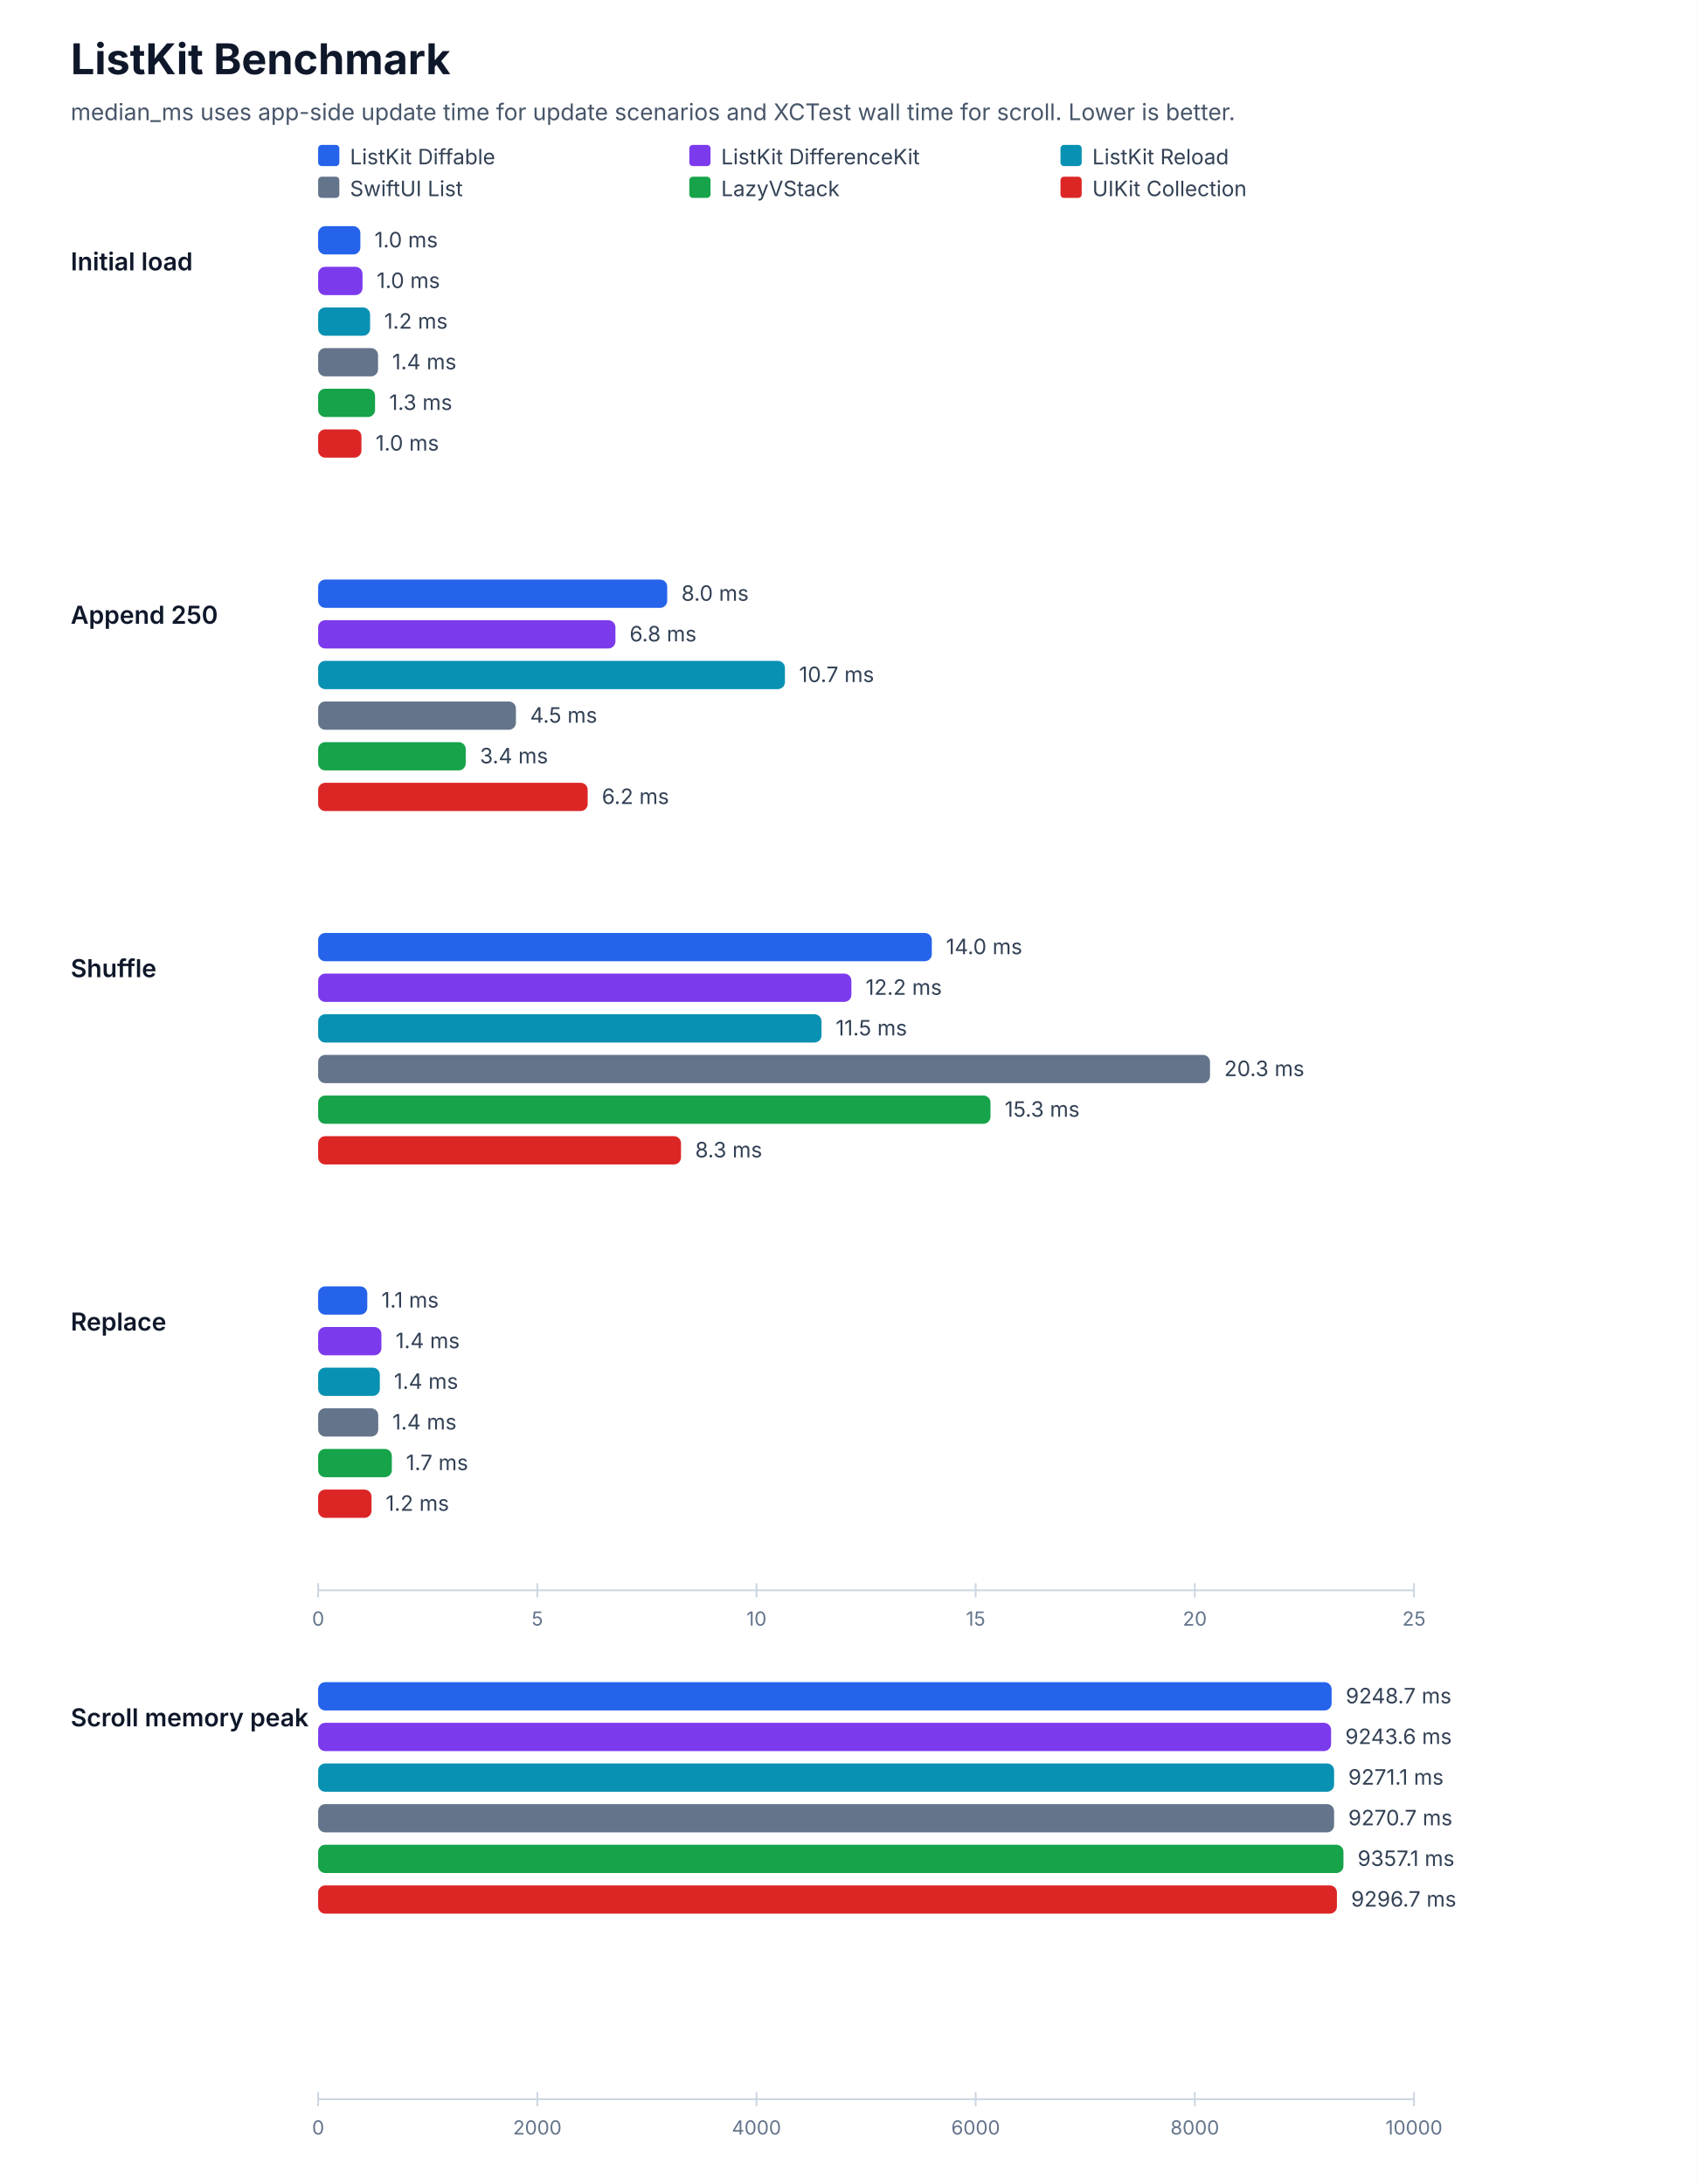
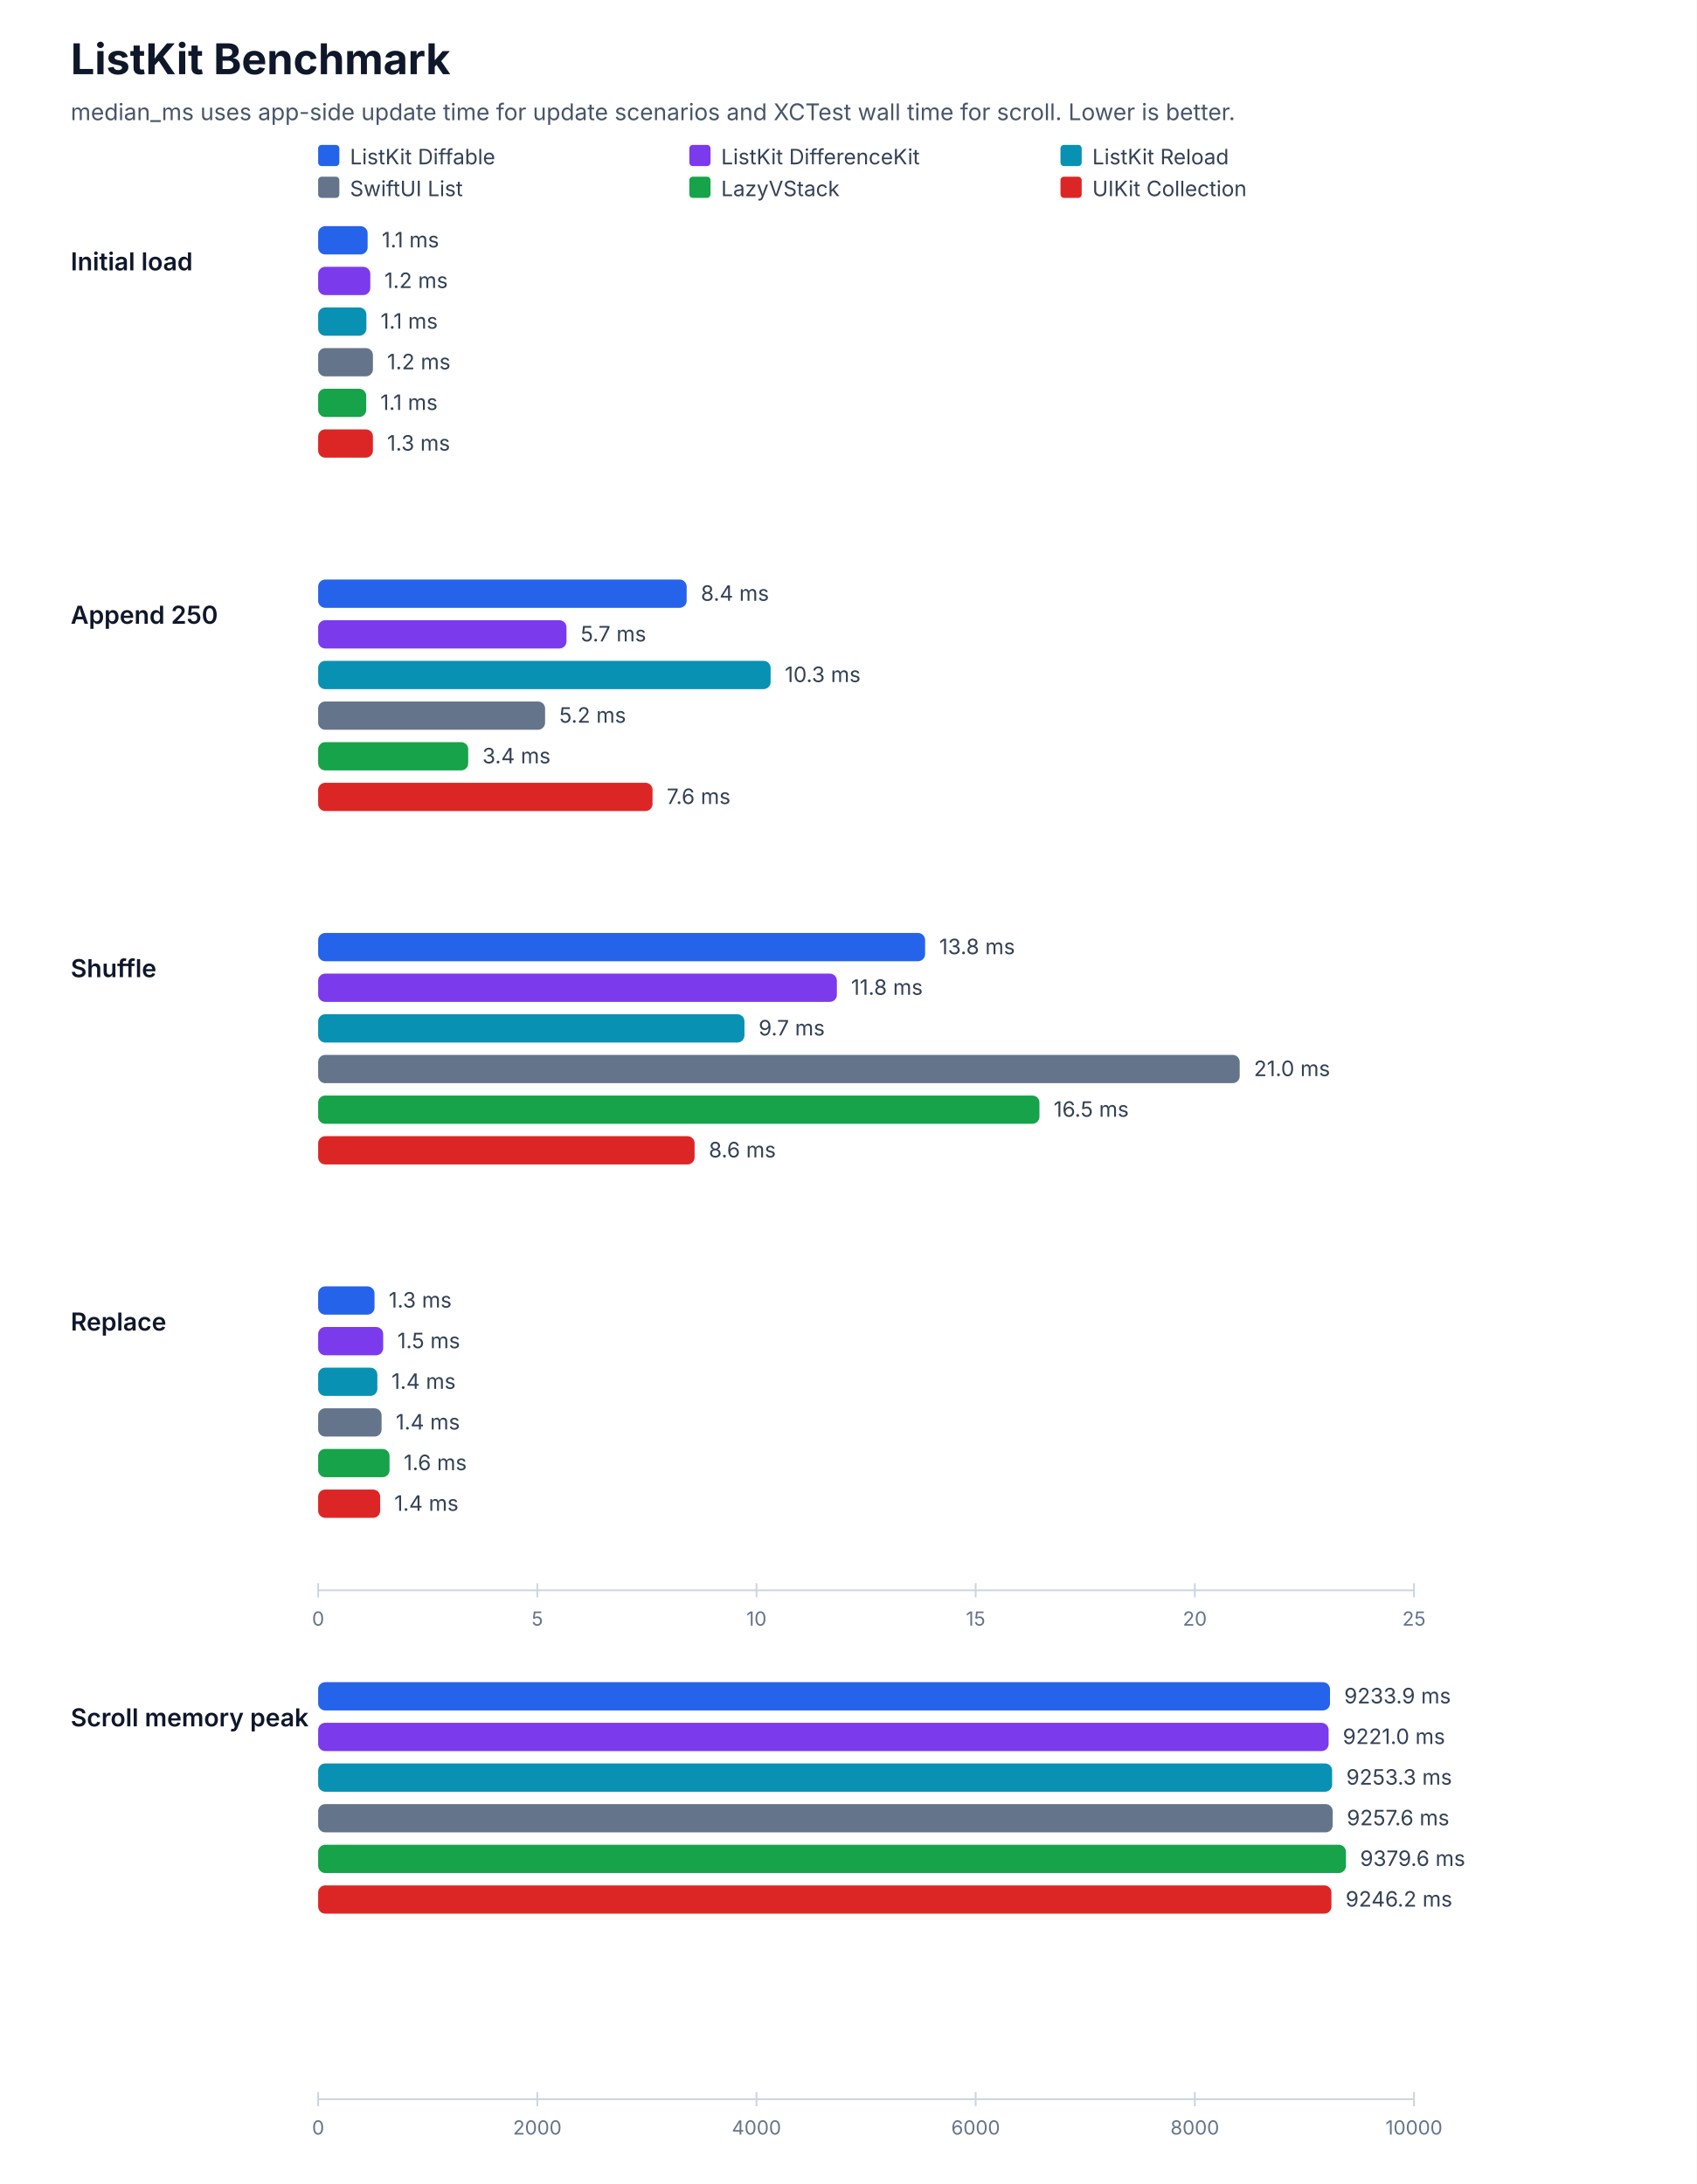
<svg xmlns="http://www.w3.org/2000/svg" width="960" height="1236" viewBox="0 0 960 1236">
  <rect width="100%" height="100%" fill="#ffffff" />
  <text x="40" y="42" font-family="Inter, -apple-system, BlinkMacSystemFont, Segoe UI, sans-serif" font-size="24" font-weight="700" fill="#0f172a">ListKit Benchmark</text>
  <text x="40" y="68" font-family="Inter, -apple-system, BlinkMacSystemFont, Segoe UI, sans-serif" font-size="13" fill="#475569">median_ms uses app-side update time for update scenarios and XCTest wall time for scroll. Lower is better.</text>
  <rect x="180" y="82" width="12" height="12" rx="2" fill="#2563eb" />
  <text x="198" y="93" font-family="Inter, -apple-system, BlinkMacSystemFont, Segoe UI, sans-serif" font-size="12" fill="#334155">ListKit Diffable</text>
  <rect x="390" y="82" width="12" height="12" rx="2" fill="#7c3aed" />
  <text x="408" y="93" font-family="Inter, -apple-system, BlinkMacSystemFont, Segoe UI, sans-serif" font-size="12" fill="#334155">ListKit DifferenceKit</text>
  <rect x="600" y="82" width="12" height="12" rx="2" fill="#0891b2" />
  <text x="618" y="93" font-family="Inter, -apple-system, BlinkMacSystemFont, Segoe UI, sans-serif" font-size="12" fill="#334155">ListKit Reload</text>
  <rect x="180" y="100" width="12" height="12" rx="2" fill="#64748b" />
  <text x="198" y="111" font-family="Inter, -apple-system, BlinkMacSystemFont, Segoe UI, sans-serif" font-size="12" fill="#334155">SwiftUI List</text>
  <rect x="390" y="100" width="12" height="12" rx="2" fill="#16a34a" />
  <text x="408" y="111" font-family="Inter, -apple-system, BlinkMacSystemFont, Segoe UI, sans-serif" font-size="12" fill="#334155">LazyVStack</text>
  <rect x="600" y="100" width="12" height="12" rx="2" fill="#dc2626" />
  <text x="618" y="111" font-family="Inter, -apple-system, BlinkMacSystemFont, Segoe UI, sans-serif" font-size="12" fill="#334155">UIKit Collection</text>
  <line x1="180" y1="900" x2="800" y2="900" stroke="#cbd5e1" />
  <line x1="180.0" y1="896" x2="180.0" y2="904" stroke="#cbd5e1" />
  <text x="180.0" y="920" text-anchor="middle" font-family="Inter, -apple-system, BlinkMacSystemFont, Segoe UI, sans-serif" font-size="11" fill="#64748b">0</text>
  <line x1="304.0" y1="896" x2="304.0" y2="904" stroke="#cbd5e1" />
  <text x="304.0" y="920" text-anchor="middle" font-family="Inter, -apple-system, BlinkMacSystemFont, Segoe UI, sans-serif" font-size="11" fill="#64748b">5</text>
  <line x1="428.0" y1="896" x2="428.0" y2="904" stroke="#cbd5e1" />
  <text x="428.0" y="920" text-anchor="middle" font-family="Inter, -apple-system, BlinkMacSystemFont, Segoe UI, sans-serif" font-size="11" fill="#64748b">10</text>
  <line x1="552.0" y1="896" x2="552.0" y2="904" stroke="#cbd5e1" />
  <text x="552.0" y="920" text-anchor="middle" font-family="Inter, -apple-system, BlinkMacSystemFont, Segoe UI, sans-serif" font-size="11" fill="#64748b">15</text>
  <line x1="676.0" y1="896" x2="676.0" y2="904" stroke="#cbd5e1" />
  <text x="676.0" y="920" text-anchor="middle" font-family="Inter, -apple-system, BlinkMacSystemFont, Segoe UI, sans-serif" font-size="11" fill="#64748b">20</text>
  <line x1="800.0" y1="896" x2="800.0" y2="904" stroke="#cbd5e1" />
  <text x="800.0" y="920" text-anchor="middle" font-family="Inter, -apple-system, BlinkMacSystemFont, Segoe UI, sans-serif" font-size="11" fill="#64748b">25</text>
  <line x1="180" y1="1188" x2="800" y2="1188" stroke="#cbd5e1" />
  <line x1="180.0" y1="1184" x2="180.0" y2="1192" stroke="#cbd5e1" />
  <text x="180.0" y="1208" text-anchor="middle" font-family="Inter, -apple-system, BlinkMacSystemFont, Segoe UI, sans-serif" font-size="11" fill="#64748b">0</text>
  <line x1="304.0" y1="1184" x2="304.0" y2="1192" stroke="#cbd5e1" />
  <text x="304.0" y="1208" text-anchor="middle" font-family="Inter, -apple-system, BlinkMacSystemFont, Segoe UI, sans-serif" font-size="11" fill="#64748b">2000</text>
  <line x1="428.0" y1="1184" x2="428.0" y2="1192" stroke="#cbd5e1" />
  <text x="428.0" y="1208" text-anchor="middle" font-family="Inter, -apple-system, BlinkMacSystemFont, Segoe UI, sans-serif" font-size="11" fill="#64748b">4000</text>
  <line x1="552.0" y1="1184" x2="552.0" y2="1192" stroke="#cbd5e1" />
  <text x="552.0" y="1208" text-anchor="middle" font-family="Inter, -apple-system, BlinkMacSystemFont, Segoe UI, sans-serif" font-size="11" fill="#64748b">6000</text>
  <line x1="676.0" y1="1184" x2="676.0" y2="1192" stroke="#cbd5e1" />
  <text x="676.0" y="1208" text-anchor="middle" font-family="Inter, -apple-system, BlinkMacSystemFont, Segoe UI, sans-serif" font-size="11" fill="#64748b">8000</text>
  <line x1="800.0" y1="1184" x2="800.0" y2="1192" stroke="#cbd5e1" />
  <text x="800.0" y="1208" text-anchor="middle" font-family="Inter, -apple-system, BlinkMacSystemFont, Segoe UI, sans-serif" font-size="11" fill="#64748b">10000</text>
  <text x="40" y="153" font-family="Inter, -apple-system, BlinkMacSystemFont, Segoe UI, sans-serif" font-size="14" font-weight="600" fill="#0f172a">Initial load</text>
-   <rect x="180" y="128" width="23.9" height="16" rx="4" fill="#2563eb" />
-   <text x="211.9" y="140" font-family="Inter, -apple-system, BlinkMacSystemFont, Segoe UI, sans-serif" font-size="12" fill="#334155">1.0 ms</text>
-   <rect x="180" y="151" width="25.1" height="16" rx="4" fill="#7c3aed" />
-   <text x="213.1" y="163" font-family="Inter, -apple-system, BlinkMacSystemFont, Segoe UI, sans-serif" font-size="12" fill="#334155">1.0 ms</text>
-   <rect x="180" y="174" width="29.4" height="16" rx="4" fill="#0891b2" />
-   <text x="217.4" y="186" font-family="Inter, -apple-system, BlinkMacSystemFont, Segoe UI, sans-serif" font-size="12" fill="#334155">1.2 ms</text>
-   <rect x="180" y="197" width="33.9" height="16" rx="4" fill="#64748b" />
-   <text x="221.9" y="209" font-family="Inter, -apple-system, BlinkMacSystemFont, Segoe UI, sans-serif" font-size="12" fill="#334155">1.4 ms</text>
-   <rect x="180" y="220" width="32.2" height="16" rx="4" fill="#16a34a" />
-   <text x="220.2" y="232" font-family="Inter, -apple-system, BlinkMacSystemFont, Segoe UI, sans-serif" font-size="12" fill="#334155">1.3 ms</text>
-   <rect x="180" y="243" width="24.5" height="16" rx="4" fill="#dc2626" />
-   <text x="212.5" y="255" font-family="Inter, -apple-system, BlinkMacSystemFont, Segoe UI, sans-serif" font-size="12" fill="#334155">1.0 ms</text>
+   <rect x="180" y="128" width="28.0" height="16" rx="4" fill="#2563eb" />
+   <text x="216.0" y="140" font-family="Inter, -apple-system, BlinkMacSystemFont, Segoe UI, sans-serif" font-size="12" fill="#334155">1.1 ms</text>
+   <rect x="180" y="151" width="29.5" height="16" rx="4" fill="#7c3aed" />
+   <text x="217.5" y="163" font-family="Inter, -apple-system, BlinkMacSystemFont, Segoe UI, sans-serif" font-size="12" fill="#334155">1.2 ms</text>
+   <rect x="180" y="174" width="27.3" height="16" rx="4" fill="#0891b2" />
+   <text x="215.3" y="186" font-family="Inter, -apple-system, BlinkMacSystemFont, Segoe UI, sans-serif" font-size="12" fill="#334155">1.1 ms</text>
+   <rect x="180" y="197" width="31.0" height="16" rx="4" fill="#64748b" />
+   <text x="219.0" y="209" font-family="Inter, -apple-system, BlinkMacSystemFont, Segoe UI, sans-serif" font-size="12" fill="#334155">1.2 ms</text>
+   <rect x="180" y="220" width="27.2" height="16" rx="4" fill="#16a34a" />
+   <text x="215.2" y="232" font-family="Inter, -apple-system, BlinkMacSystemFont, Segoe UI, sans-serif" font-size="12" fill="#334155">1.1 ms</text>
+   <rect x="180" y="243" width="31.0" height="16" rx="4" fill="#dc2626" />
+   <text x="219.0" y="255" font-family="Inter, -apple-system, BlinkMacSystemFont, Segoe UI, sans-serif" font-size="12" fill="#334155">1.3 ms</text>
  <text x="40" y="353" font-family="Inter, -apple-system, BlinkMacSystemFont, Segoe UI, sans-serif" font-size="14" font-weight="600" fill="#0f172a">Append 250</text>
-   <rect x="180" y="328" width="197.5" height="16" rx="4" fill="#2563eb" />
-   <text x="385.5" y="340" font-family="Inter, -apple-system, BlinkMacSystemFont, Segoe UI, sans-serif" font-size="12" fill="#334155">8.0 ms</text>
-   <rect x="180" y="351" width="168.2" height="16" rx="4" fill="#7c3aed" />
-   <text x="356.2" y="363" font-family="Inter, -apple-system, BlinkMacSystemFont, Segoe UI, sans-serif" font-size="12" fill="#334155">6.8 ms</text>
-   <rect x="180" y="374" width="264.1" height="16" rx="4" fill="#0891b2" />
-   <text x="452.1" y="386" font-family="Inter, -apple-system, BlinkMacSystemFont, Segoe UI, sans-serif" font-size="12" fill="#334155">10.7 ms</text>
-   <rect x="180" y="397" width="111.9" height="16" rx="4" fill="#64748b" />
-   <text x="299.9" y="409" font-family="Inter, -apple-system, BlinkMacSystemFont, Segoe UI, sans-serif" font-size="12" fill="#334155">4.5 ms</text>
-   <rect x="180" y="420" width="83.5" height="16" rx="4" fill="#16a34a" />
-   <text x="271.5" y="432" font-family="Inter, -apple-system, BlinkMacSystemFont, Segoe UI, sans-serif" font-size="12" fill="#334155">3.4 ms</text>
-   <rect x="180" y="443" width="152.5" height="16" rx="4" fill="#dc2626" />
-   <text x="340.5" y="455" font-family="Inter, -apple-system, BlinkMacSystemFont, Segoe UI, sans-serif" font-size="12" fill="#334155">6.2 ms</text>
+   <rect x="180" y="328" width="208.5" height="16" rx="4" fill="#2563eb" />
+   <text x="396.5" y="340" font-family="Inter, -apple-system, BlinkMacSystemFont, Segoe UI, sans-serif" font-size="12" fill="#334155">8.4 ms</text>
+   <rect x="180" y="351" width="140.5" height="16" rx="4" fill="#7c3aed" />
+   <text x="328.5" y="363" font-family="Inter, -apple-system, BlinkMacSystemFont, Segoe UI, sans-serif" font-size="12" fill="#334155">5.7 ms</text>
+   <rect x="180" y="374" width="256.0" height="16" rx="4" fill="#0891b2" />
+   <text x="444.0" y="386" font-family="Inter, -apple-system, BlinkMacSystemFont, Segoe UI, sans-serif" font-size="12" fill="#334155">10.3 ms</text>
+   <rect x="180" y="397" width="128.4" height="16" rx="4" fill="#64748b" />
+   <text x="316.4" y="409" font-family="Inter, -apple-system, BlinkMacSystemFont, Segoe UI, sans-serif" font-size="12" fill="#334155">5.2 ms</text>
+   <rect x="180" y="420" width="84.9" height="16" rx="4" fill="#16a34a" />
+   <text x="272.9" y="432" font-family="Inter, -apple-system, BlinkMacSystemFont, Segoe UI, sans-serif" font-size="12" fill="#334155">3.4 ms</text>
+   <rect x="180" y="443" width="189.2" height="16" rx="4" fill="#dc2626" />
+   <text x="377.2" y="455" font-family="Inter, -apple-system, BlinkMacSystemFont, Segoe UI, sans-serif" font-size="12" fill="#334155">7.6 ms</text>
  <text x="40" y="553" font-family="Inter, -apple-system, BlinkMacSystemFont, Segoe UI, sans-serif" font-size="14" font-weight="600" fill="#0f172a">Shuffle</text>
-   <rect x="180" y="528" width="347.2" height="16" rx="4" fill="#2563eb" />
-   <text x="535.2" y="540" font-family="Inter, -apple-system, BlinkMacSystemFont, Segoe UI, sans-serif" font-size="12" fill="#334155">14.0 ms</text>
-   <rect x="180" y="551" width="301.7" height="16" rx="4" fill="#7c3aed" />
-   <text x="489.7" y="563" font-family="Inter, -apple-system, BlinkMacSystemFont, Segoe UI, sans-serif" font-size="12" fill="#334155">12.2 ms</text>
-   <rect x="180" y="574" width="284.8" height="16" rx="4" fill="#0891b2" />
-   <text x="472.8" y="586" font-family="Inter, -apple-system, BlinkMacSystemFont, Segoe UI, sans-serif" font-size="12" fill="#334155">11.5 ms</text>
-   <rect x="180" y="597" width="504.6" height="16" rx="4" fill="#64748b" />
-   <text x="692.6" y="609" font-family="Inter, -apple-system, BlinkMacSystemFont, Segoe UI, sans-serif" font-size="12" fill="#334155">20.3 ms</text>
-   <rect x="180" y="620" width="380.4" height="16" rx="4" fill="#16a34a" />
-   <text x="568.4" y="632" font-family="Inter, -apple-system, BlinkMacSystemFont, Segoe UI, sans-serif" font-size="12" fill="#334155">15.3 ms</text>
-   <rect x="180" y="643" width="205.3" height="16" rx="4" fill="#dc2626" />
-   <text x="393.3" y="655" font-family="Inter, -apple-system, BlinkMacSystemFont, Segoe UI, sans-serif" font-size="12" fill="#334155">8.3 ms</text>
+   <rect x="180" y="528" width="343.4" height="16" rx="4" fill="#2563eb" />
+   <text x="531.4" y="540" font-family="Inter, -apple-system, BlinkMacSystemFont, Segoe UI, sans-serif" font-size="12" fill="#334155">13.8 ms</text>
+   <rect x="180" y="551" width="293.5" height="16" rx="4" fill="#7c3aed" />
+   <text x="481.5" y="563" font-family="Inter, -apple-system, BlinkMacSystemFont, Segoe UI, sans-serif" font-size="12" fill="#334155">11.8 ms</text>
+   <rect x="180" y="574" width="241.2" height="16" rx="4" fill="#0891b2" />
+   <text x="429.2" y="586" font-family="Inter, -apple-system, BlinkMacSystemFont, Segoe UI, sans-serif" font-size="12" fill="#334155">9.7 ms</text>
+   <rect x="180" y="597" width="521.4" height="16" rx="4" fill="#64748b" />
+   <text x="709.4" y="609" font-family="Inter, -apple-system, BlinkMacSystemFont, Segoe UI, sans-serif" font-size="12" fill="#334155">21.0 ms</text>
+   <rect x="180" y="620" width="408.1" height="16" rx="4" fill="#16a34a" />
+   <text x="596.1" y="632" font-family="Inter, -apple-system, BlinkMacSystemFont, Segoe UI, sans-serif" font-size="12" fill="#334155">16.5 ms</text>
+   <rect x="180" y="643" width="213.0" height="16" rx="4" fill="#dc2626" />
+   <text x="401.0" y="655" font-family="Inter, -apple-system, BlinkMacSystemFont, Segoe UI, sans-serif" font-size="12" fill="#334155">8.6 ms</text>
  <text x="40" y="753" font-family="Inter, -apple-system, BlinkMacSystemFont, Segoe UI, sans-serif" font-size="14" font-weight="600" fill="#0f172a">Replace</text>
-   <rect x="180" y="728" width="27.8" height="16" rx="4" fill="#2563eb" />
-   <text x="215.8" y="740" font-family="Inter, -apple-system, BlinkMacSystemFont, Segoe UI, sans-serif" font-size="12" fill="#334155">1.1 ms</text>
-   <rect x="180" y="751" width="35.8" height="16" rx="4" fill="#7c3aed" />
-   <text x="223.8" y="763" font-family="Inter, -apple-system, BlinkMacSystemFont, Segoe UI, sans-serif" font-size="12" fill="#334155">1.4 ms</text>
-   <rect x="180" y="774" width="34.9" height="16" rx="4" fill="#0891b2" />
-   <text x="222.9" y="786" font-family="Inter, -apple-system, BlinkMacSystemFont, Segoe UI, sans-serif" font-size="12" fill="#334155">1.4 ms</text>
-   <rect x="180" y="797" width="34.0" height="16" rx="4" fill="#64748b" />
-   <text x="222.0" y="809" font-family="Inter, -apple-system, BlinkMacSystemFont, Segoe UI, sans-serif" font-size="12" fill="#334155">1.4 ms</text>
-   <rect x="180" y="820" width="41.7" height="16" rx="4" fill="#16a34a" />
-   <text x="229.7" y="832" font-family="Inter, -apple-system, BlinkMacSystemFont, Segoe UI, sans-serif" font-size="12" fill="#334155">1.7 ms</text>
-   <rect x="180" y="843" width="30.2" height="16" rx="4" fill="#dc2626" />
-   <text x="218.2" y="855" font-family="Inter, -apple-system, BlinkMacSystemFont, Segoe UI, sans-serif" font-size="12" fill="#334155">1.2 ms</text>
+   <rect x="180" y="728" width="31.9" height="16" rx="4" fill="#2563eb" />
+   <text x="219.9" y="740" font-family="Inter, -apple-system, BlinkMacSystemFont, Segoe UI, sans-serif" font-size="12" fill="#334155">1.3 ms</text>
+   <rect x="180" y="751" width="36.8" height="16" rx="4" fill="#7c3aed" />
+   <text x="224.8" y="763" font-family="Inter, -apple-system, BlinkMacSystemFont, Segoe UI, sans-serif" font-size="12" fill="#334155">1.5 ms</text>
+   <rect x="180" y="774" width="33.5" height="16" rx="4" fill="#0891b2" />
+   <text x="221.5" y="786" font-family="Inter, -apple-system, BlinkMacSystemFont, Segoe UI, sans-serif" font-size="12" fill="#334155">1.4 ms</text>
+   <rect x="180" y="797" width="35.9" height="16" rx="4" fill="#64748b" />
+   <text x="223.9" y="809" font-family="Inter, -apple-system, BlinkMacSystemFont, Segoe UI, sans-serif" font-size="12" fill="#334155">1.4 ms</text>
+   <rect x="180" y="820" width="40.4" height="16" rx="4" fill="#16a34a" />
+   <text x="228.4" y="832" font-family="Inter, -apple-system, BlinkMacSystemFont, Segoe UI, sans-serif" font-size="12" fill="#334155">1.6 ms</text>
+   <rect x="180" y="843" width="35.1" height="16" rx="4" fill="#dc2626" />
+   <text x="223.1" y="855" font-family="Inter, -apple-system, BlinkMacSystemFont, Segoe UI, sans-serif" font-size="12" fill="#334155">1.4 ms</text>
  <text x="40" y="977" font-family="Inter, -apple-system, BlinkMacSystemFont, Segoe UI, sans-serif" font-size="14" font-weight="600" fill="#0f172a">Scroll memory peak</text>
-   <rect x="180" y="952" width="573.4" height="16" rx="4" fill="#2563eb" />
-   <text x="761.4" y="964" font-family="Inter, -apple-system, BlinkMacSystemFont, Segoe UI, sans-serif" font-size="12" fill="#334155">9248.7 ms</text>
-   <rect x="180" y="975" width="573.1" height="16" rx="4" fill="#7c3aed" />
-   <text x="761.1" y="987" font-family="Inter, -apple-system, BlinkMacSystemFont, Segoe UI, sans-serif" font-size="12" fill="#334155">9243.6 ms</text>
-   <rect x="180" y="998" width="574.8" height="16" rx="4" fill="#0891b2" />
-   <text x="762.8" y="1010" font-family="Inter, -apple-system, BlinkMacSystemFont, Segoe UI, sans-serif" font-size="12" fill="#334155">9271.1 ms</text>
-   <rect x="180" y="1021" width="574.8" height="16" rx="4" fill="#64748b" />
-   <text x="762.8" y="1033" font-family="Inter, -apple-system, BlinkMacSystemFont, Segoe UI, sans-serif" font-size="12" fill="#334155">9270.7 ms</text>
-   <rect x="180" y="1044" width="580.1" height="16" rx="4" fill="#16a34a" />
-   <text x="768.1" y="1056" font-family="Inter, -apple-system, BlinkMacSystemFont, Segoe UI, sans-serif" font-size="12" fill="#334155">9357.1 ms</text>
-   <rect x="180" y="1067" width="576.4" height="16" rx="4" fill="#dc2626" />
-   <text x="764.4" y="1079" font-family="Inter, -apple-system, BlinkMacSystemFont, Segoe UI, sans-serif" font-size="12" fill="#334155">9296.7 ms</text>
+   <rect x="180" y="952" width="572.5" height="16" rx="4" fill="#2563eb" />
+   <text x="760.5" y="964" font-family="Inter, -apple-system, BlinkMacSystemFont, Segoe UI, sans-serif" font-size="12" fill="#334155">9233.9 ms</text>
+   <rect x="180" y="975" width="571.7" height="16" rx="4" fill="#7c3aed" />
+   <text x="759.7" y="987" font-family="Inter, -apple-system, BlinkMacSystemFont, Segoe UI, sans-serif" font-size="12" fill="#334155">9221.0 ms</text>
+   <rect x="180" y="998" width="573.7" height="16" rx="4" fill="#0891b2" />
+   <text x="761.7" y="1010" font-family="Inter, -apple-system, BlinkMacSystemFont, Segoe UI, sans-serif" font-size="12" fill="#334155">9253.3 ms</text>
+   <rect x="180" y="1021" width="574.0" height="16" rx="4" fill="#64748b" />
+   <text x="762.0" y="1033" font-family="Inter, -apple-system, BlinkMacSystemFont, Segoe UI, sans-serif" font-size="12" fill="#334155">9257.6 ms</text>
+   <rect x="180" y="1044" width="581.5" height="16" rx="4" fill="#16a34a" />
+   <text x="769.5" y="1056" font-family="Inter, -apple-system, BlinkMacSystemFont, Segoe UI, sans-serif" font-size="12" fill="#334155">9379.6 ms</text>
+   <rect x="180" y="1067" width="573.3" height="16" rx="4" fill="#dc2626" />
+   <text x="761.3" y="1079" font-family="Inter, -apple-system, BlinkMacSystemFont, Segoe UI, sans-serif" font-size="12" fill="#334155">9246.2 ms</text>
</svg>
